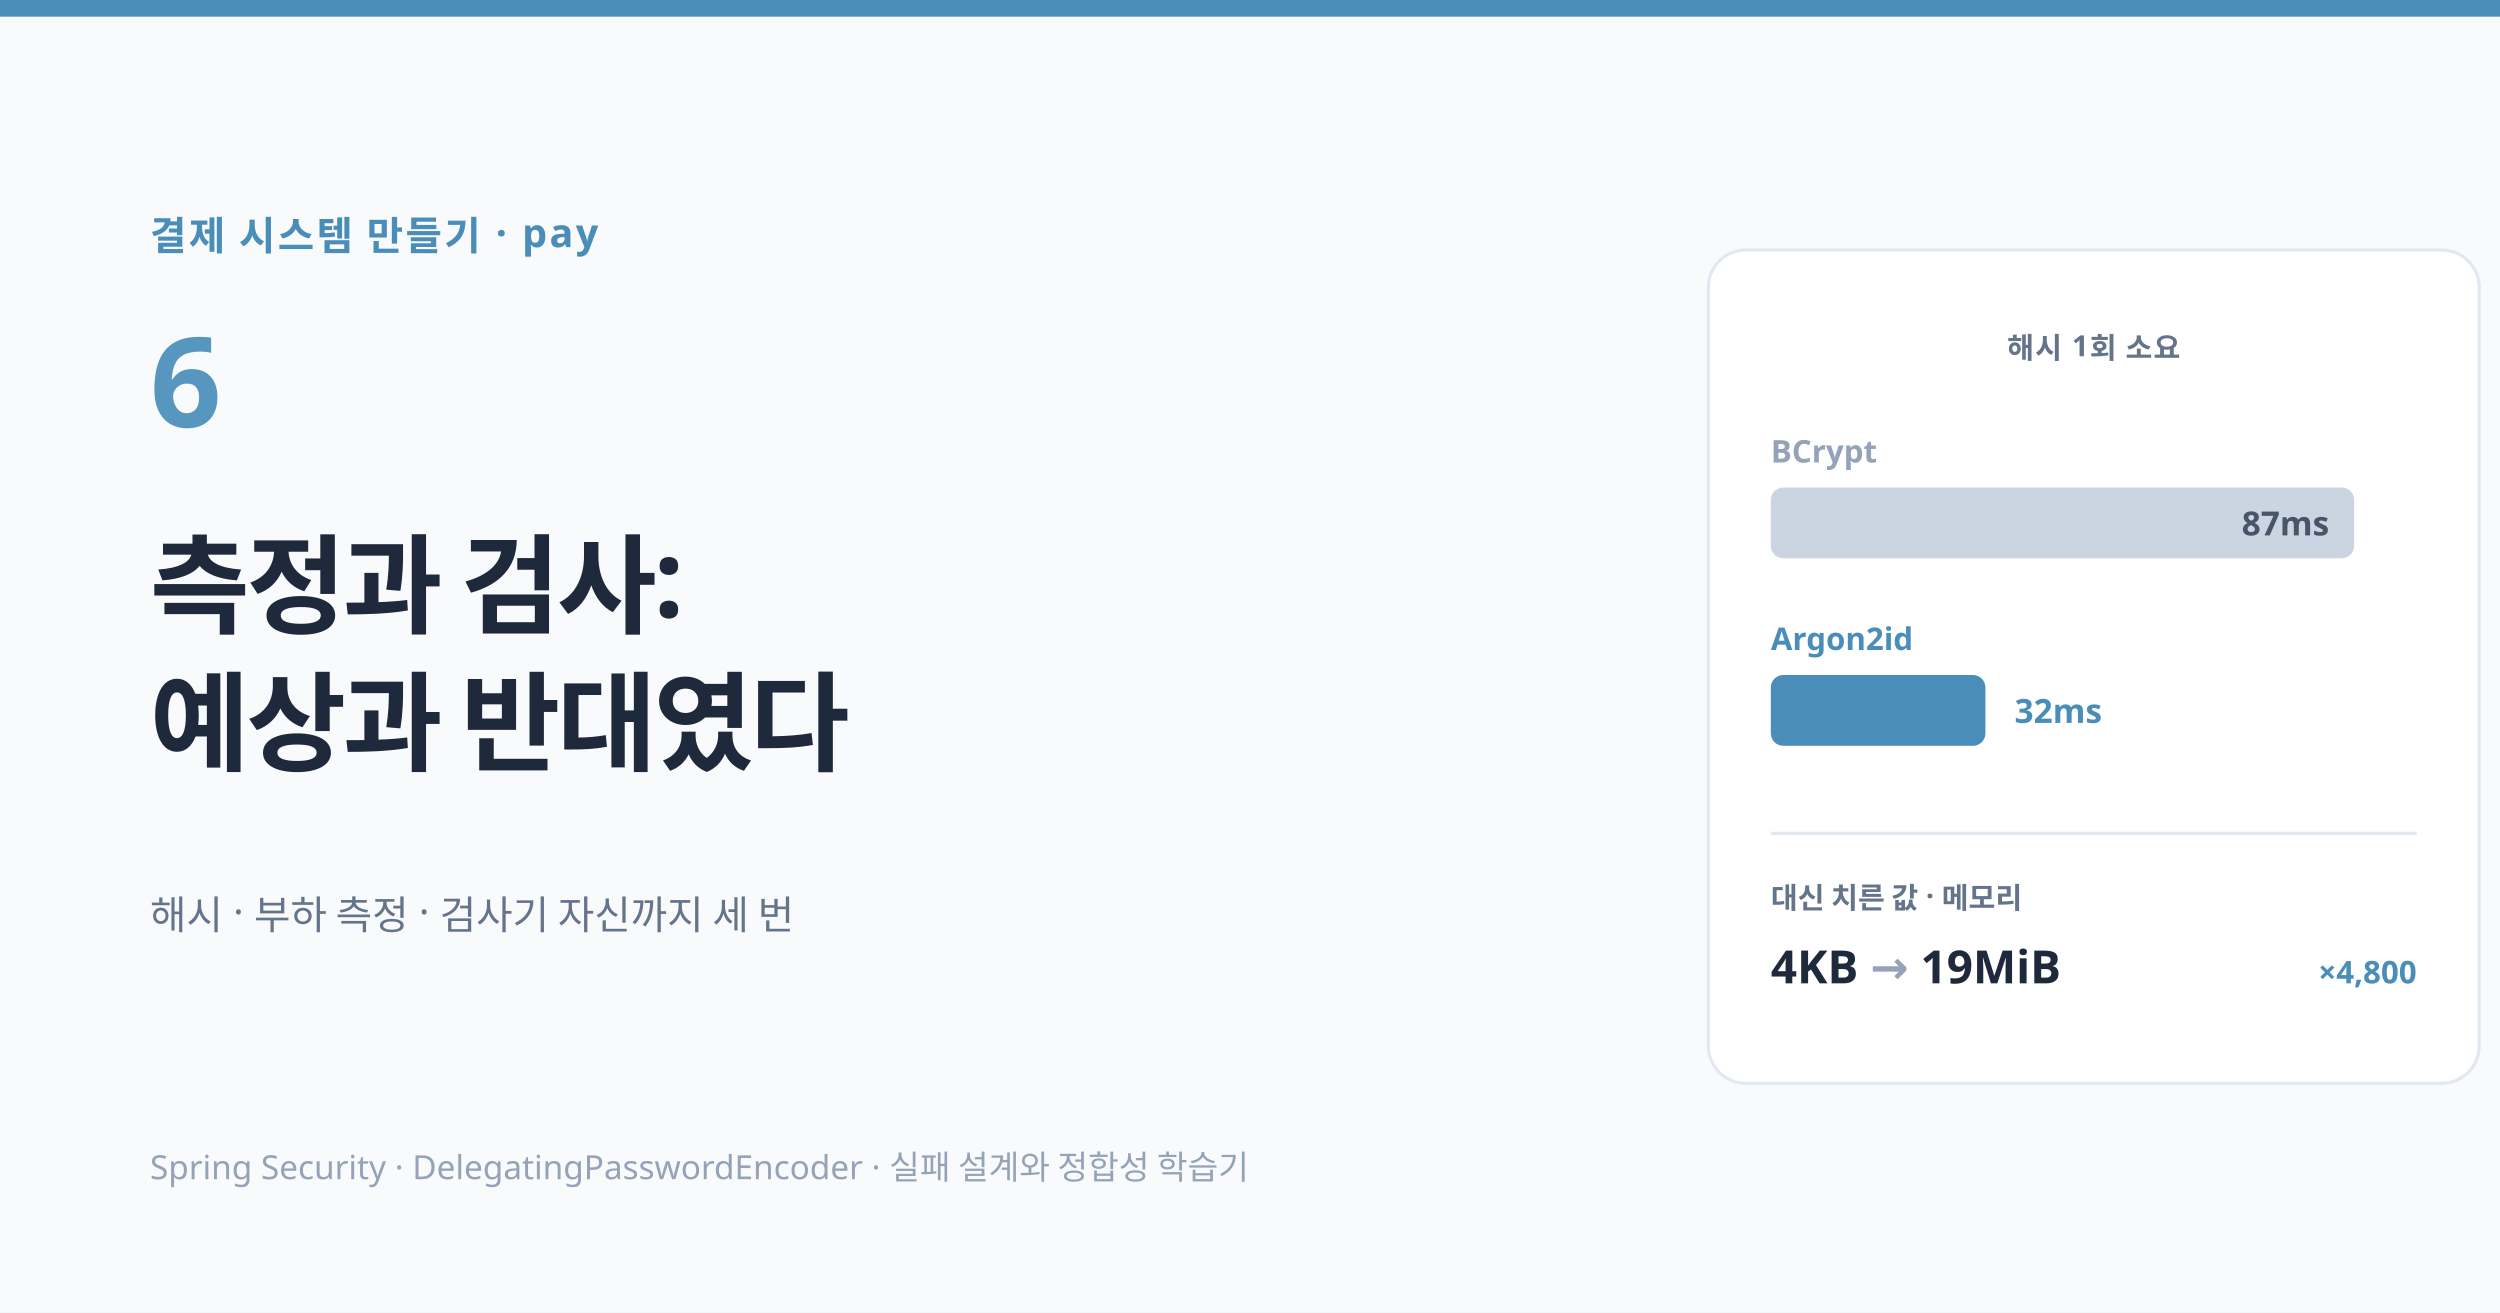
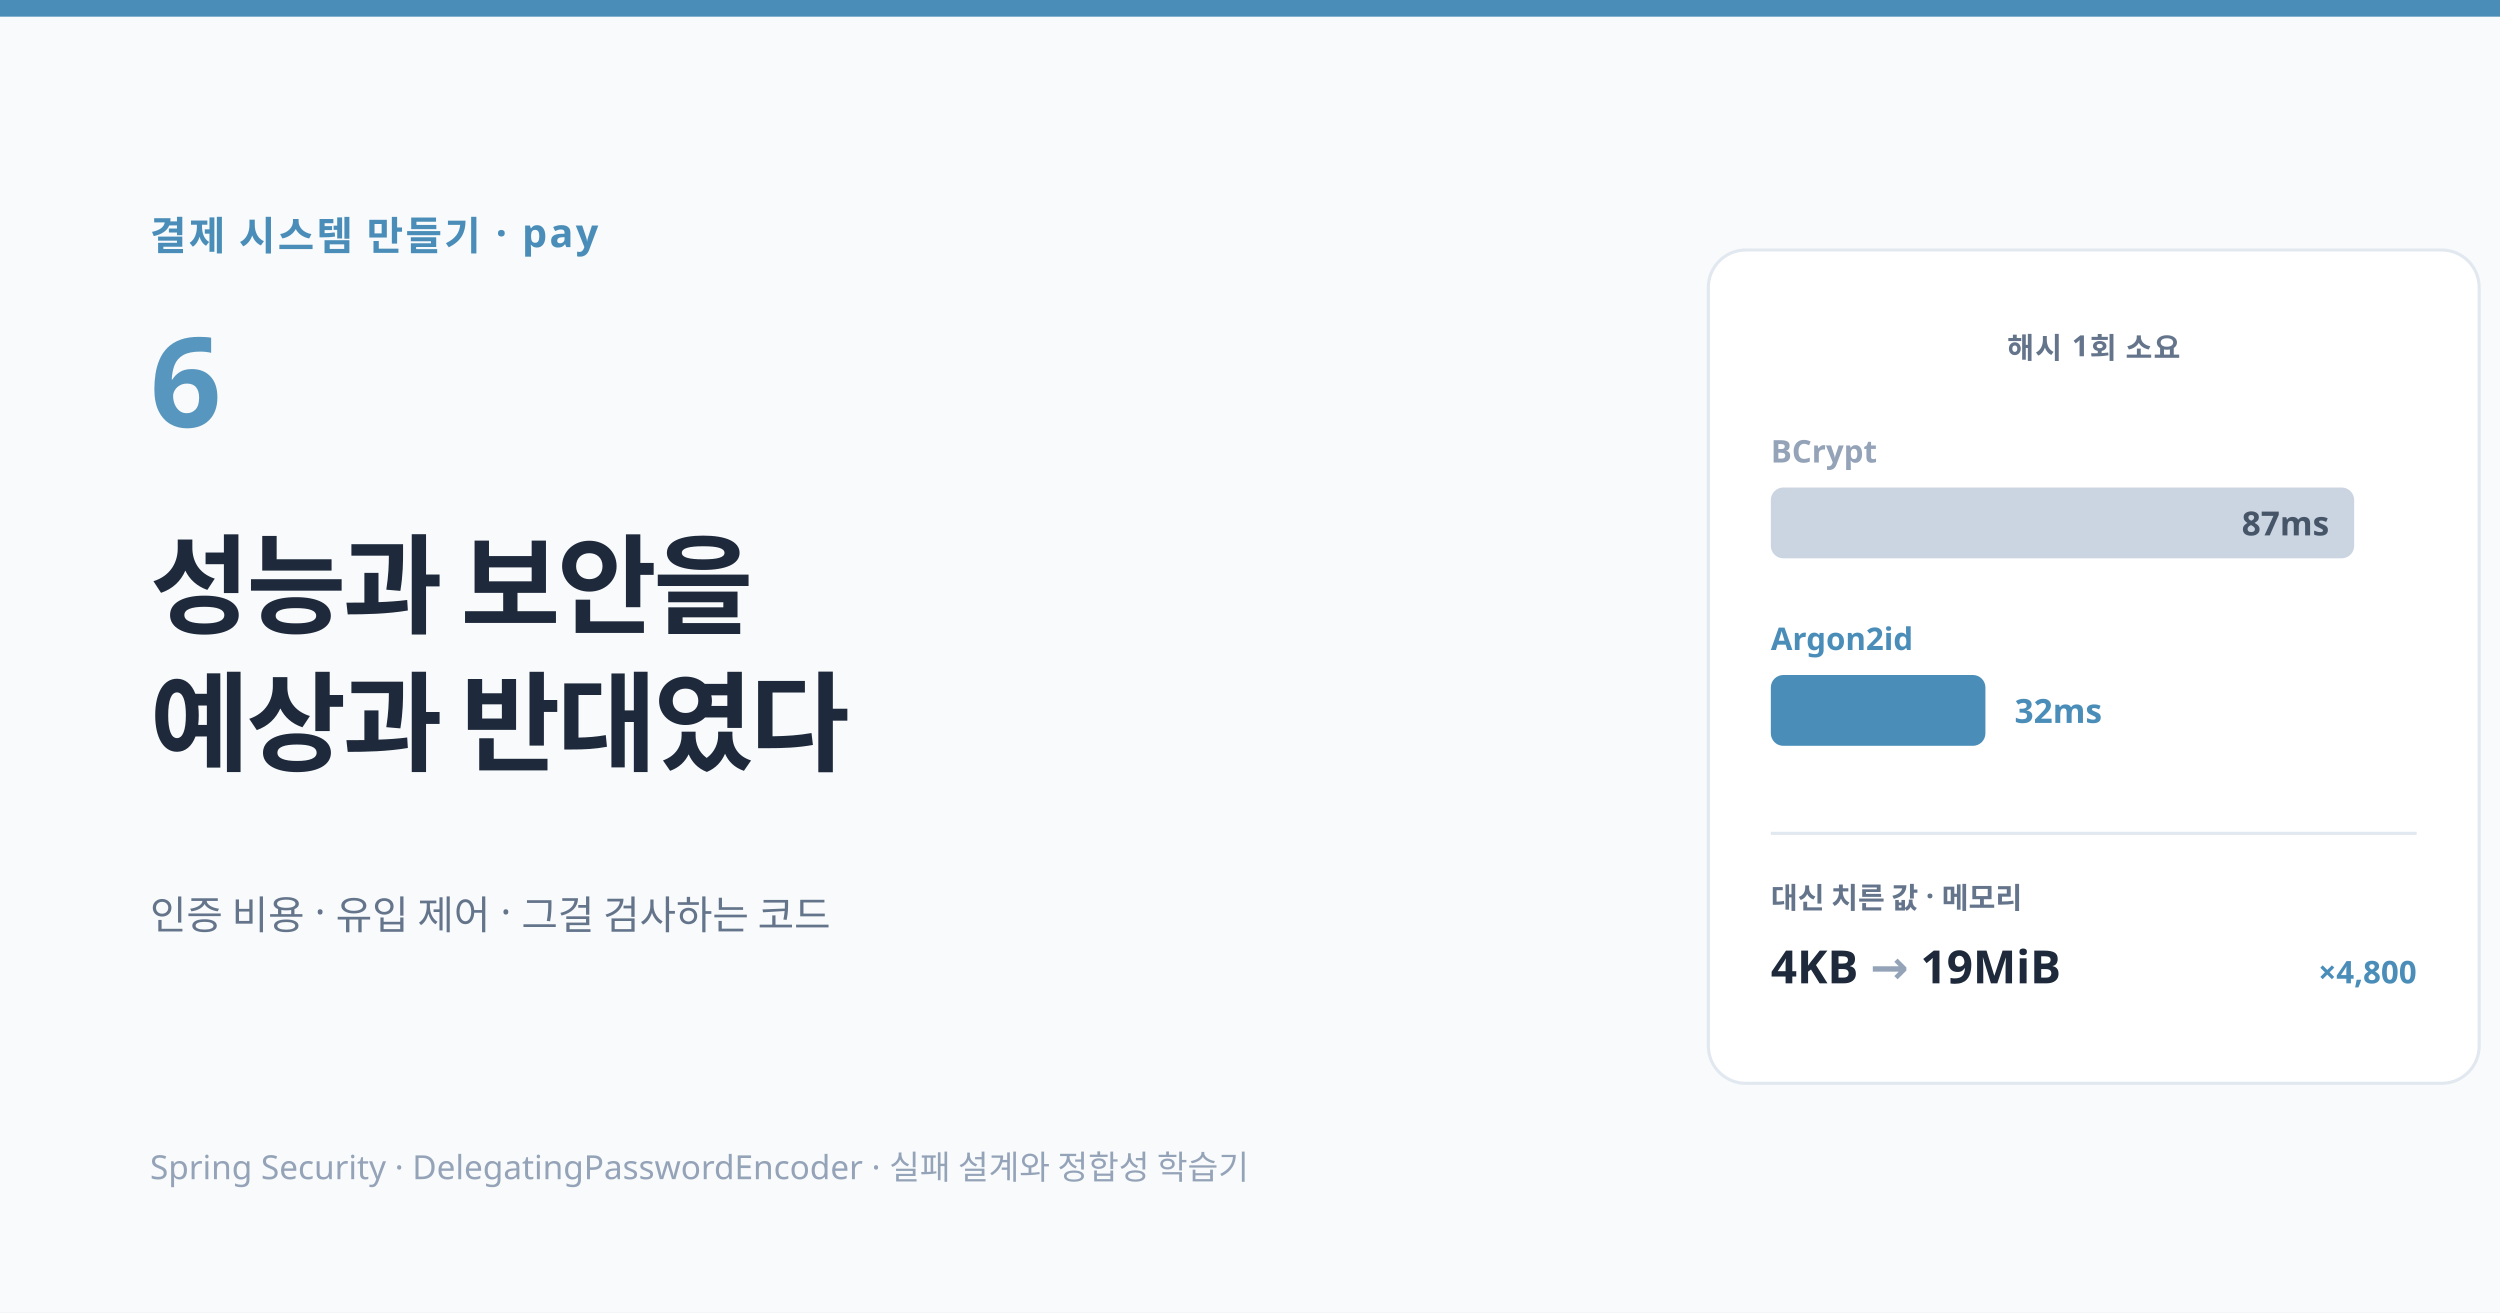
<svg xmlns="http://www.w3.org/2000/svg" viewBox="0 0 1200 630" font-family="'Pretendard', 'Apple SD Gothic Neo', system-ui, sans-serif">
  <rect width="1200" height="630" fill="#f8fafb" />
  <rect width="1200" height="8" fill="#4a8db8" />
  <rect x="820" y="120" width="370" height="400" rx="18" fill="#ffffff" stroke="#e2e8f0" stroke-width="1.5" />
  <text x="1005" y="172" text-anchor="middle" font-size="14" font-weight="700" fill="#64748b" letter-spacing="0.04em">해시 1회 소요</text>
  <text x="850" y="222" font-size="15" font-weight="700" fill="#94a3b8">BCrypt</text>
  <rect x="850" y="234" width="280" height="34" rx="6" fill="#cbd5e1" />
  <text x="1118" y="257" text-anchor="end" font-size="16" font-weight="800" fill="#475569">87ms</text>
  <text x="850" y="312" font-size="15" font-weight="700" fill="#4a8db8">Argon2id</text>
  <rect x="850" y="324" width="103" height="34" rx="6" fill="#4a8db8" />
  <text x="967" y="347" font-size="16" font-weight="800" fill="#4a8db8">32ms</text>
  <line x1="850" y1="400" x2="1160" y2="400" stroke="#e2e8f0" stroke-width="1.5" />
  <text x="850" y="436" font-size="14" font-weight="700" fill="#64748b">대신 치른 값 · 메모리</text>
  <text x="850" y="472" font-size="22" font-weight="800" fill="#1e293b">4KB <tspan fill="#94a3b8">→</tspan> 19MiB</text>
  <text x="1160" y="472" text-anchor="end" font-size="15" font-weight="800" fill="#4a8db8">×4,800</text>
  <text x="72" y="120" font-size="19" font-weight="700" fill="#4a8db8" letter-spacing="0.06em">결제 시스템 만들기 · pay</text>
  <text x="72" y="205" font-size="60" font-weight="900" fill="#4a8db8" opacity="0.92">6</text>
-   <text x="72" y="300" font-size="52" font-weight="800" fill="#1e293b" letter-spacing="-0.03em">측정과 검사:</text>
+   <text x="72" y="300" font-size="52" font-weight="800" fill="#1e293b" letter-spacing="-0.03em">성능과 보안을</text>
  <text x="72" y="366" font-size="52" font-weight="800" fill="#1e293b" letter-spacing="-0.03em">예상과 반대였다</text>
-   <text x="72" y="446" font-size="19" fill="#64748b">해시 · 부하 측정 · 검사기 자신까지 세 번</text>
+   <text x="72" y="446" font-size="19" fill="#64748b">인증 비용 · 유입 제어 · 그걸 검사하는 코드</text>
  <text x="72" y="566" font-size="16" fill="#94a3b8">Spring Security · DelegatingPasswordEncoder · 실패 설계와 정합성 학습기</text>
</svg>
